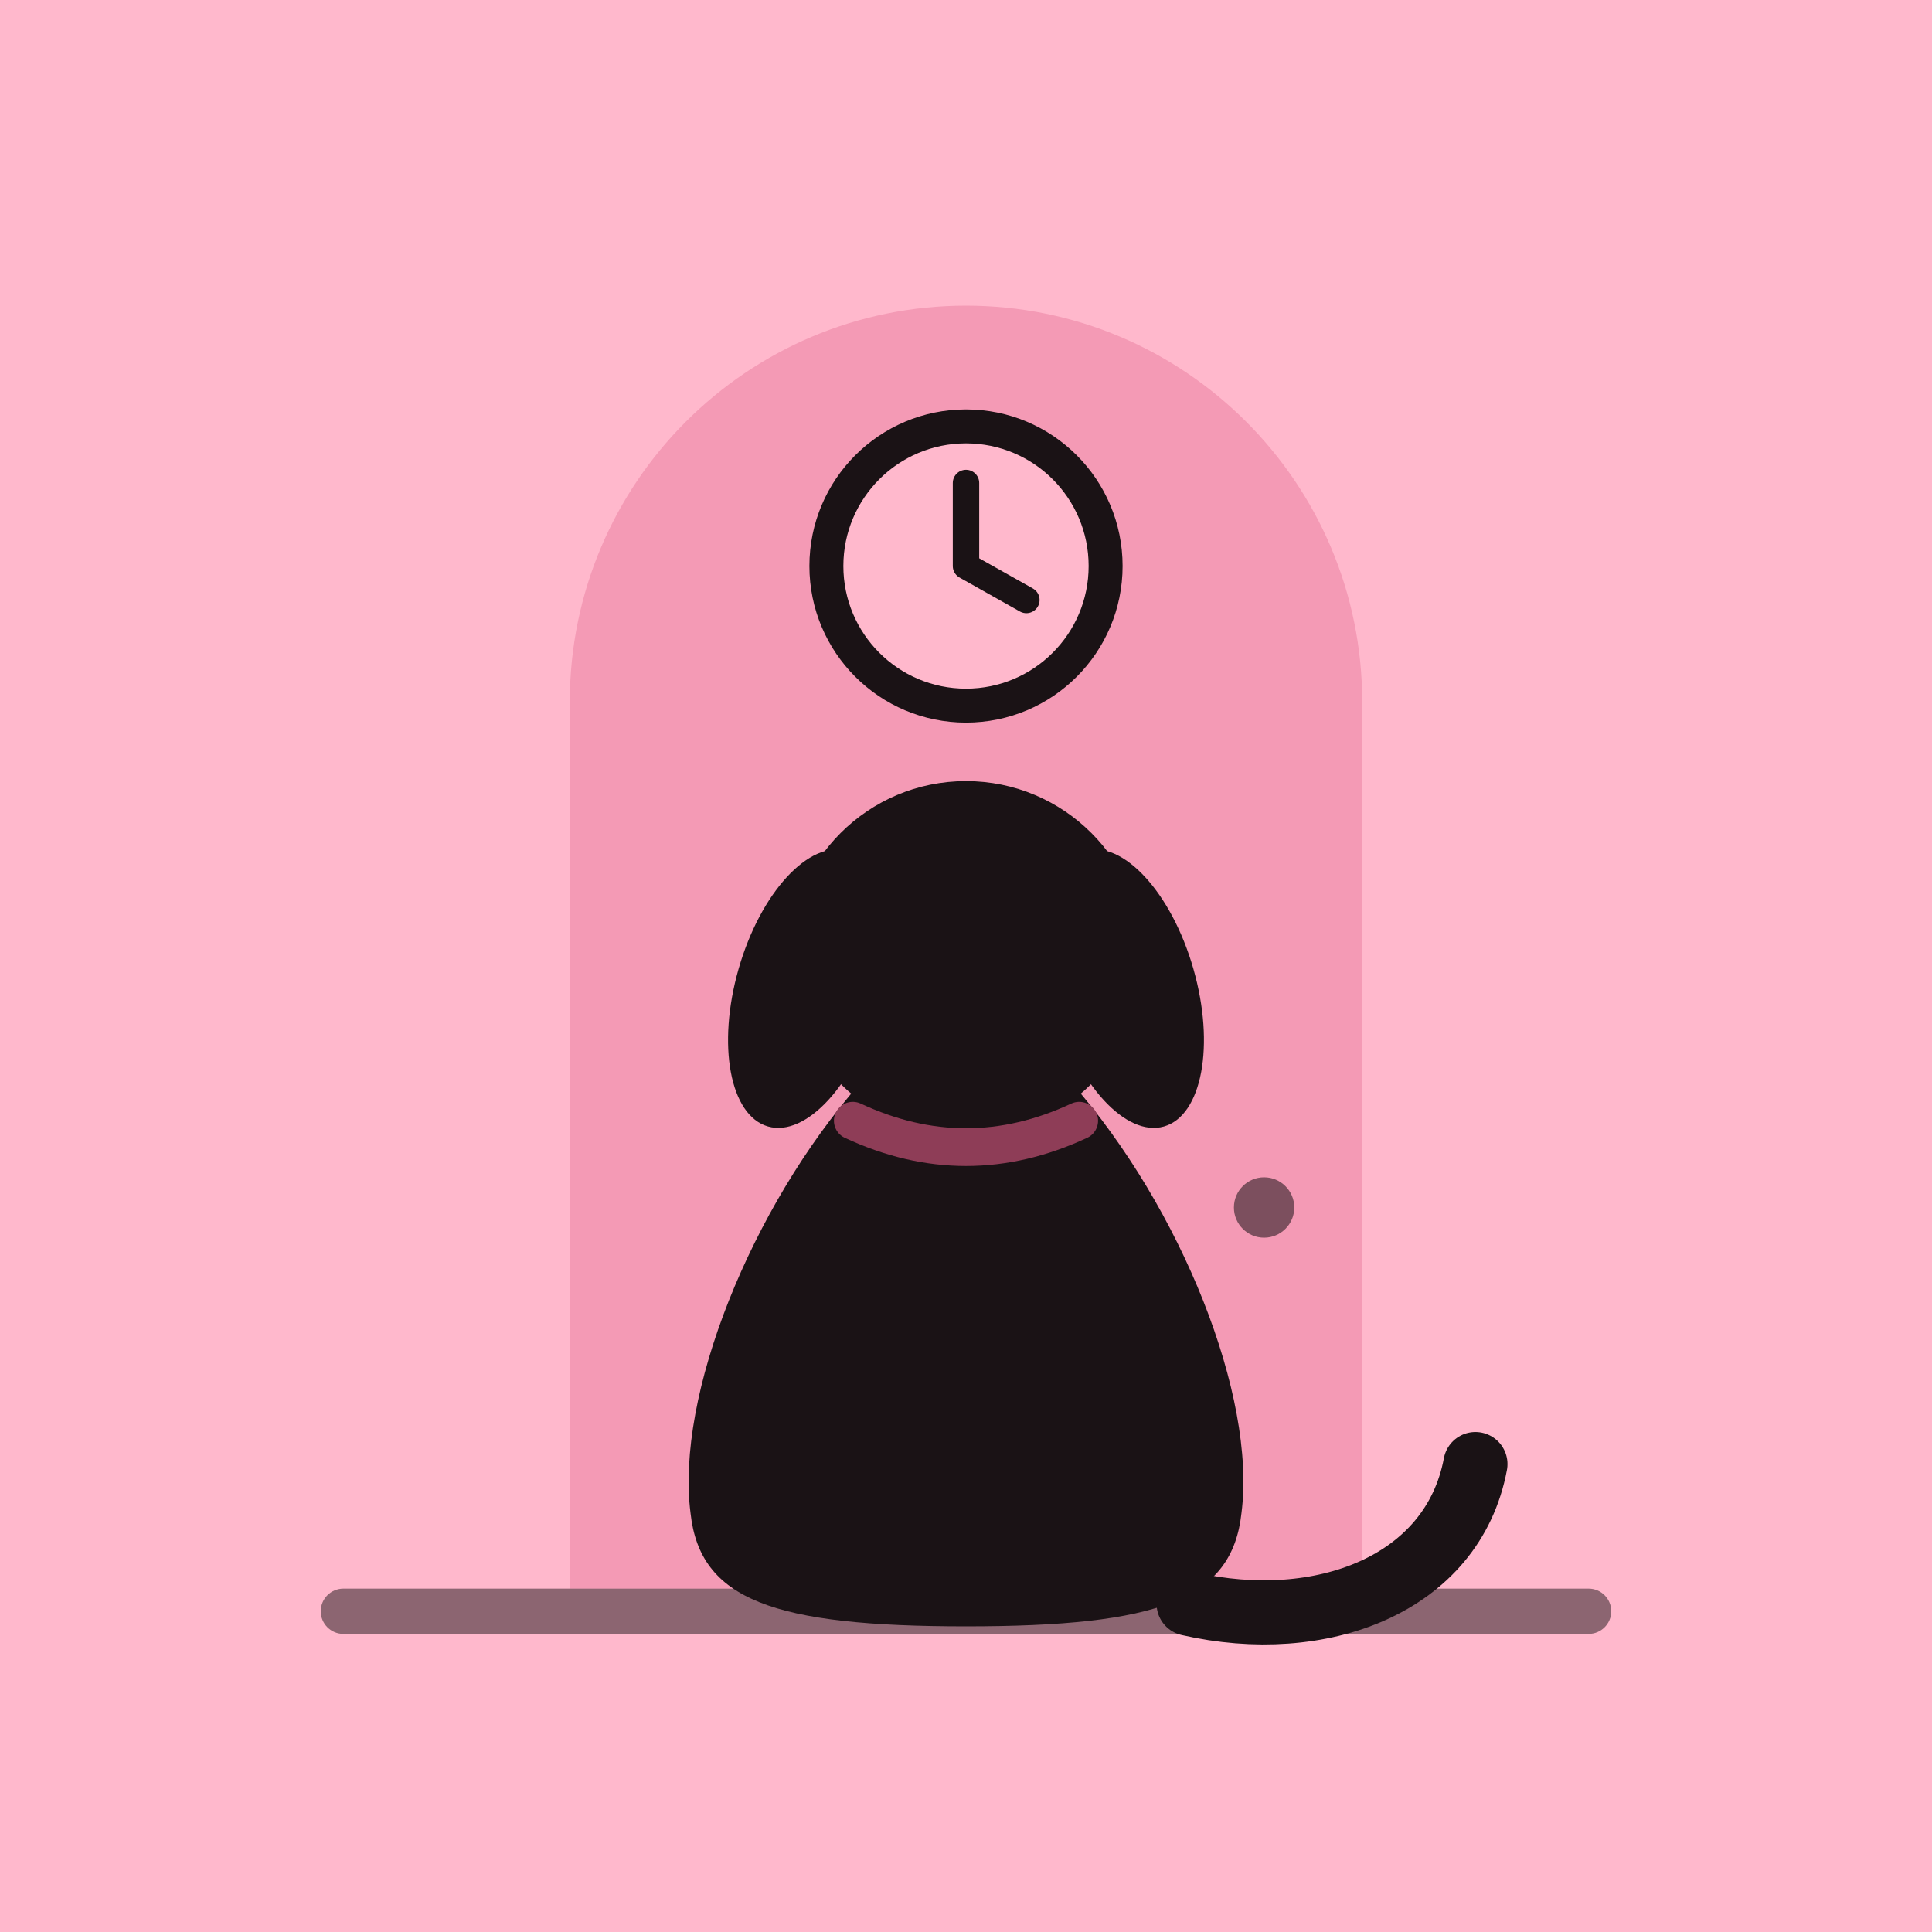
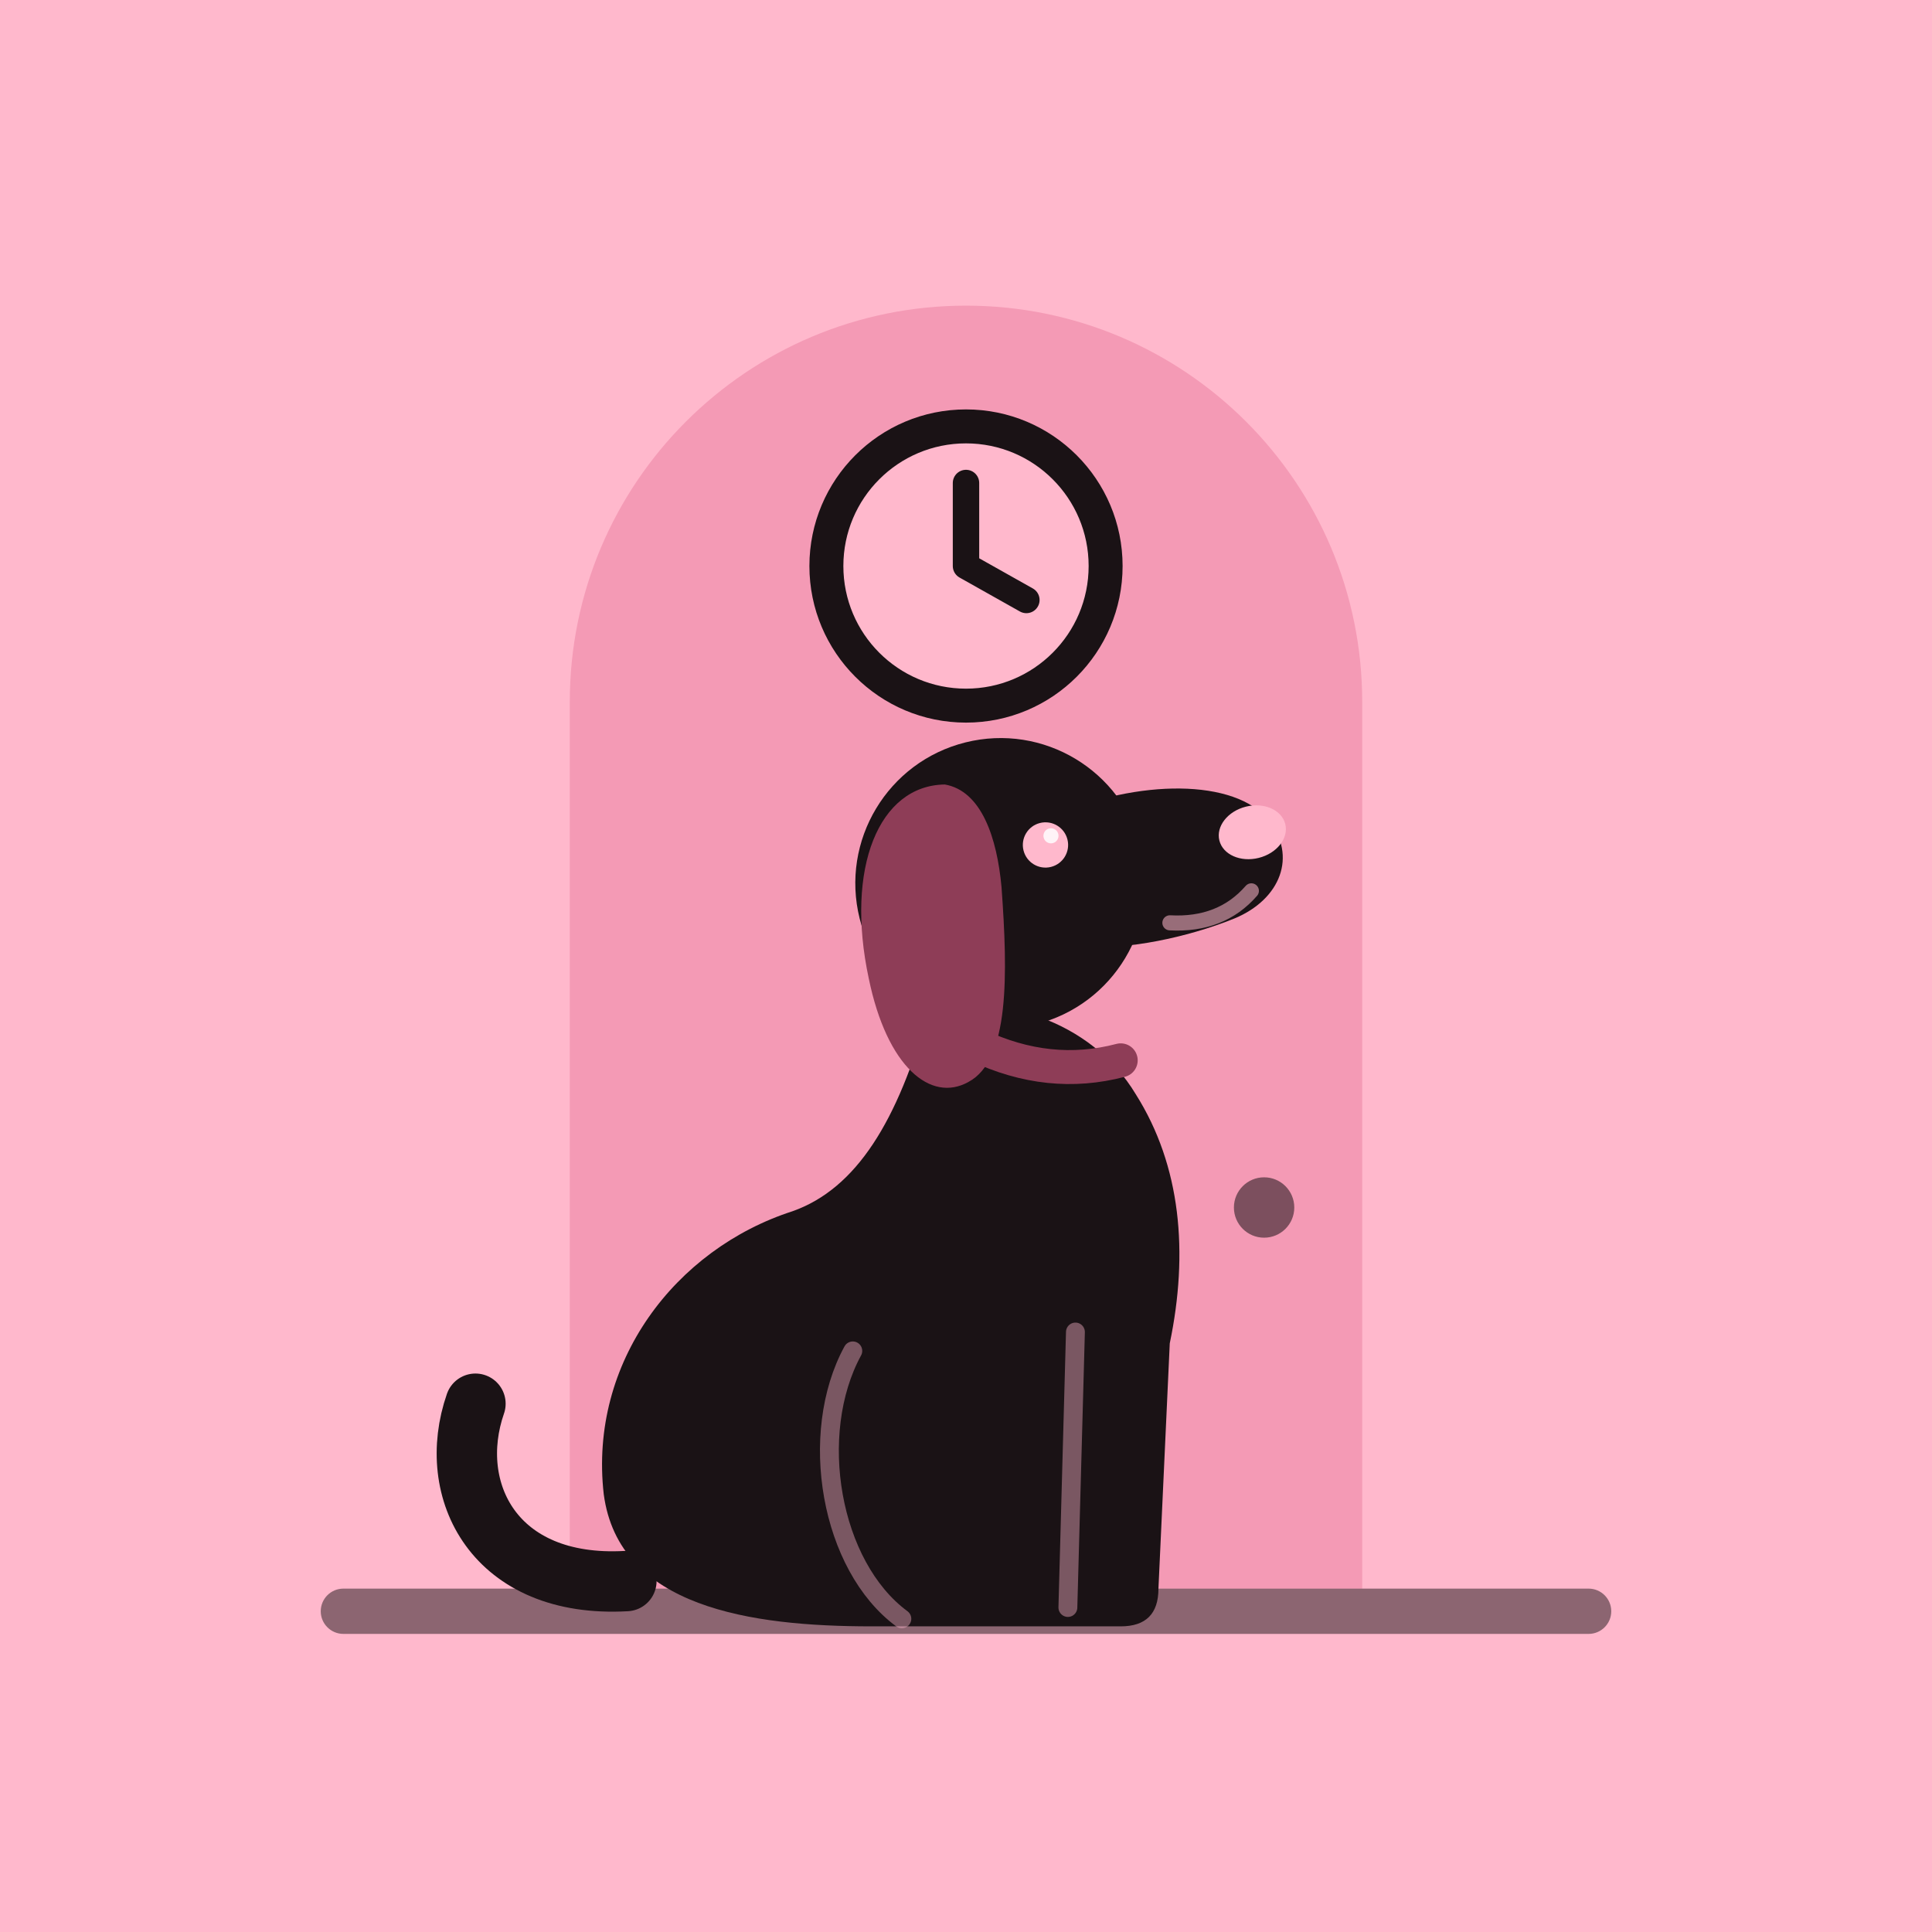
<svg xmlns="http://www.w3.org/2000/svg" viewBox="0 0 1024 1024" width="1024" height="1024">
  <rect width="1024" height="1024" fill="#FFB8CC" />
  <path d="M302 842V372A210 210 0 0 1 722 372V842Z" fill="#F49AB5" />
  <circle cx="512" cy="300" r="74" fill="#FFB8CC" stroke="#1A1215" stroke-width="18" />
  <path d="M512 300V256M512 300L544 318" fill="none" stroke="#1A1215" stroke-width="14" stroke-linecap="round" />
  <circle cx="670" cy="640" r="16" fill="#1A1215" opacity=".55" />
  <rect x="170" y="842" width="684" height="24" rx="12" fill="#1A1215" opacity=".5" />
-   <g fill="#1A1215">
-     <ellipse cx="428" cy="524" rx="38" ry="76" transform="rotate(16 428 524)" />
-     <ellipse cx="596" cy="524" rx="38" ry="76" transform="rotate(-16 596 524)" />
-     <circle cx="512" cy="508" r="94" />
-     <path d="M456 574C398 640 358 740 366 802C371 848 410 862 512 862C614 862 653 848 658 802C666 740 626 640 568 574Z" />
+   <path d="M332 838C262 842 236 790 252 744" fill="none" stroke="#1A1215" stroke-width="32" stroke-linecap="round" />
+   <path d="M492 536C528 526 578 540 602 580C626 618 630 664 620 712L614 842Q614 862 594 862H462C398 862 328 852 320 792C312 722 358 662 420 642C454 630 476 594 492 536Z" fill="#1A1215" />
+   <g fill="none" stroke="#FFB8CC" stroke-width="10" stroke-linecap="round" opacity=".42">
+     <path d="M570 706L566 852" />
+     <path d="M478 858C440 830 428 760 452 716" />
  </g>
-   <path d="M630 850C700 866 770 840 782 776" fill="none" stroke="#1A1215" stroke-width="34" stroke-linecap="round" />
-   <path d="M452 594Q512 622 572 594" fill="none" stroke="#8E3D57" stroke-width="20" stroke-linecap="round" />
+   <path d="M518 554Q556 572 594 562" fill="none" stroke="#8E3D57" stroke-width="18" stroke-linecap="round" />
+   <g transform="rotate(-14 540 540)">
+     <circle cx="548" cy="468" r="77" fill="#1A1215" />
+     <path d="M584 440C632 432 682 444 694 470C704 492 690 512 664 516C636 520 604 518 586 512Z" fill="#1A1215" />
+     <ellipse cx="684" cy="474" rx="18" ry="14" fill="#FFB8CC" />
+     <path d="M676 504Q656 518 630 510" fill="none" stroke="#FFB8CC" stroke-width="8" stroke-linecap="round" opacity=".55" />
+     <circle cx="576" cy="454" r="12" fill="#FFB8CC" />
+     <circle cx="580" cy="450" r="4" fill="#FFF3F7" />
+     <path d="M532 410C498 402 470 440 468 500C466 548 484 572 506 566C530 560 540 516 548 470C552 444 550 418 532 410Z" fill="#8E3D57" />
+   </g>
</svg>
